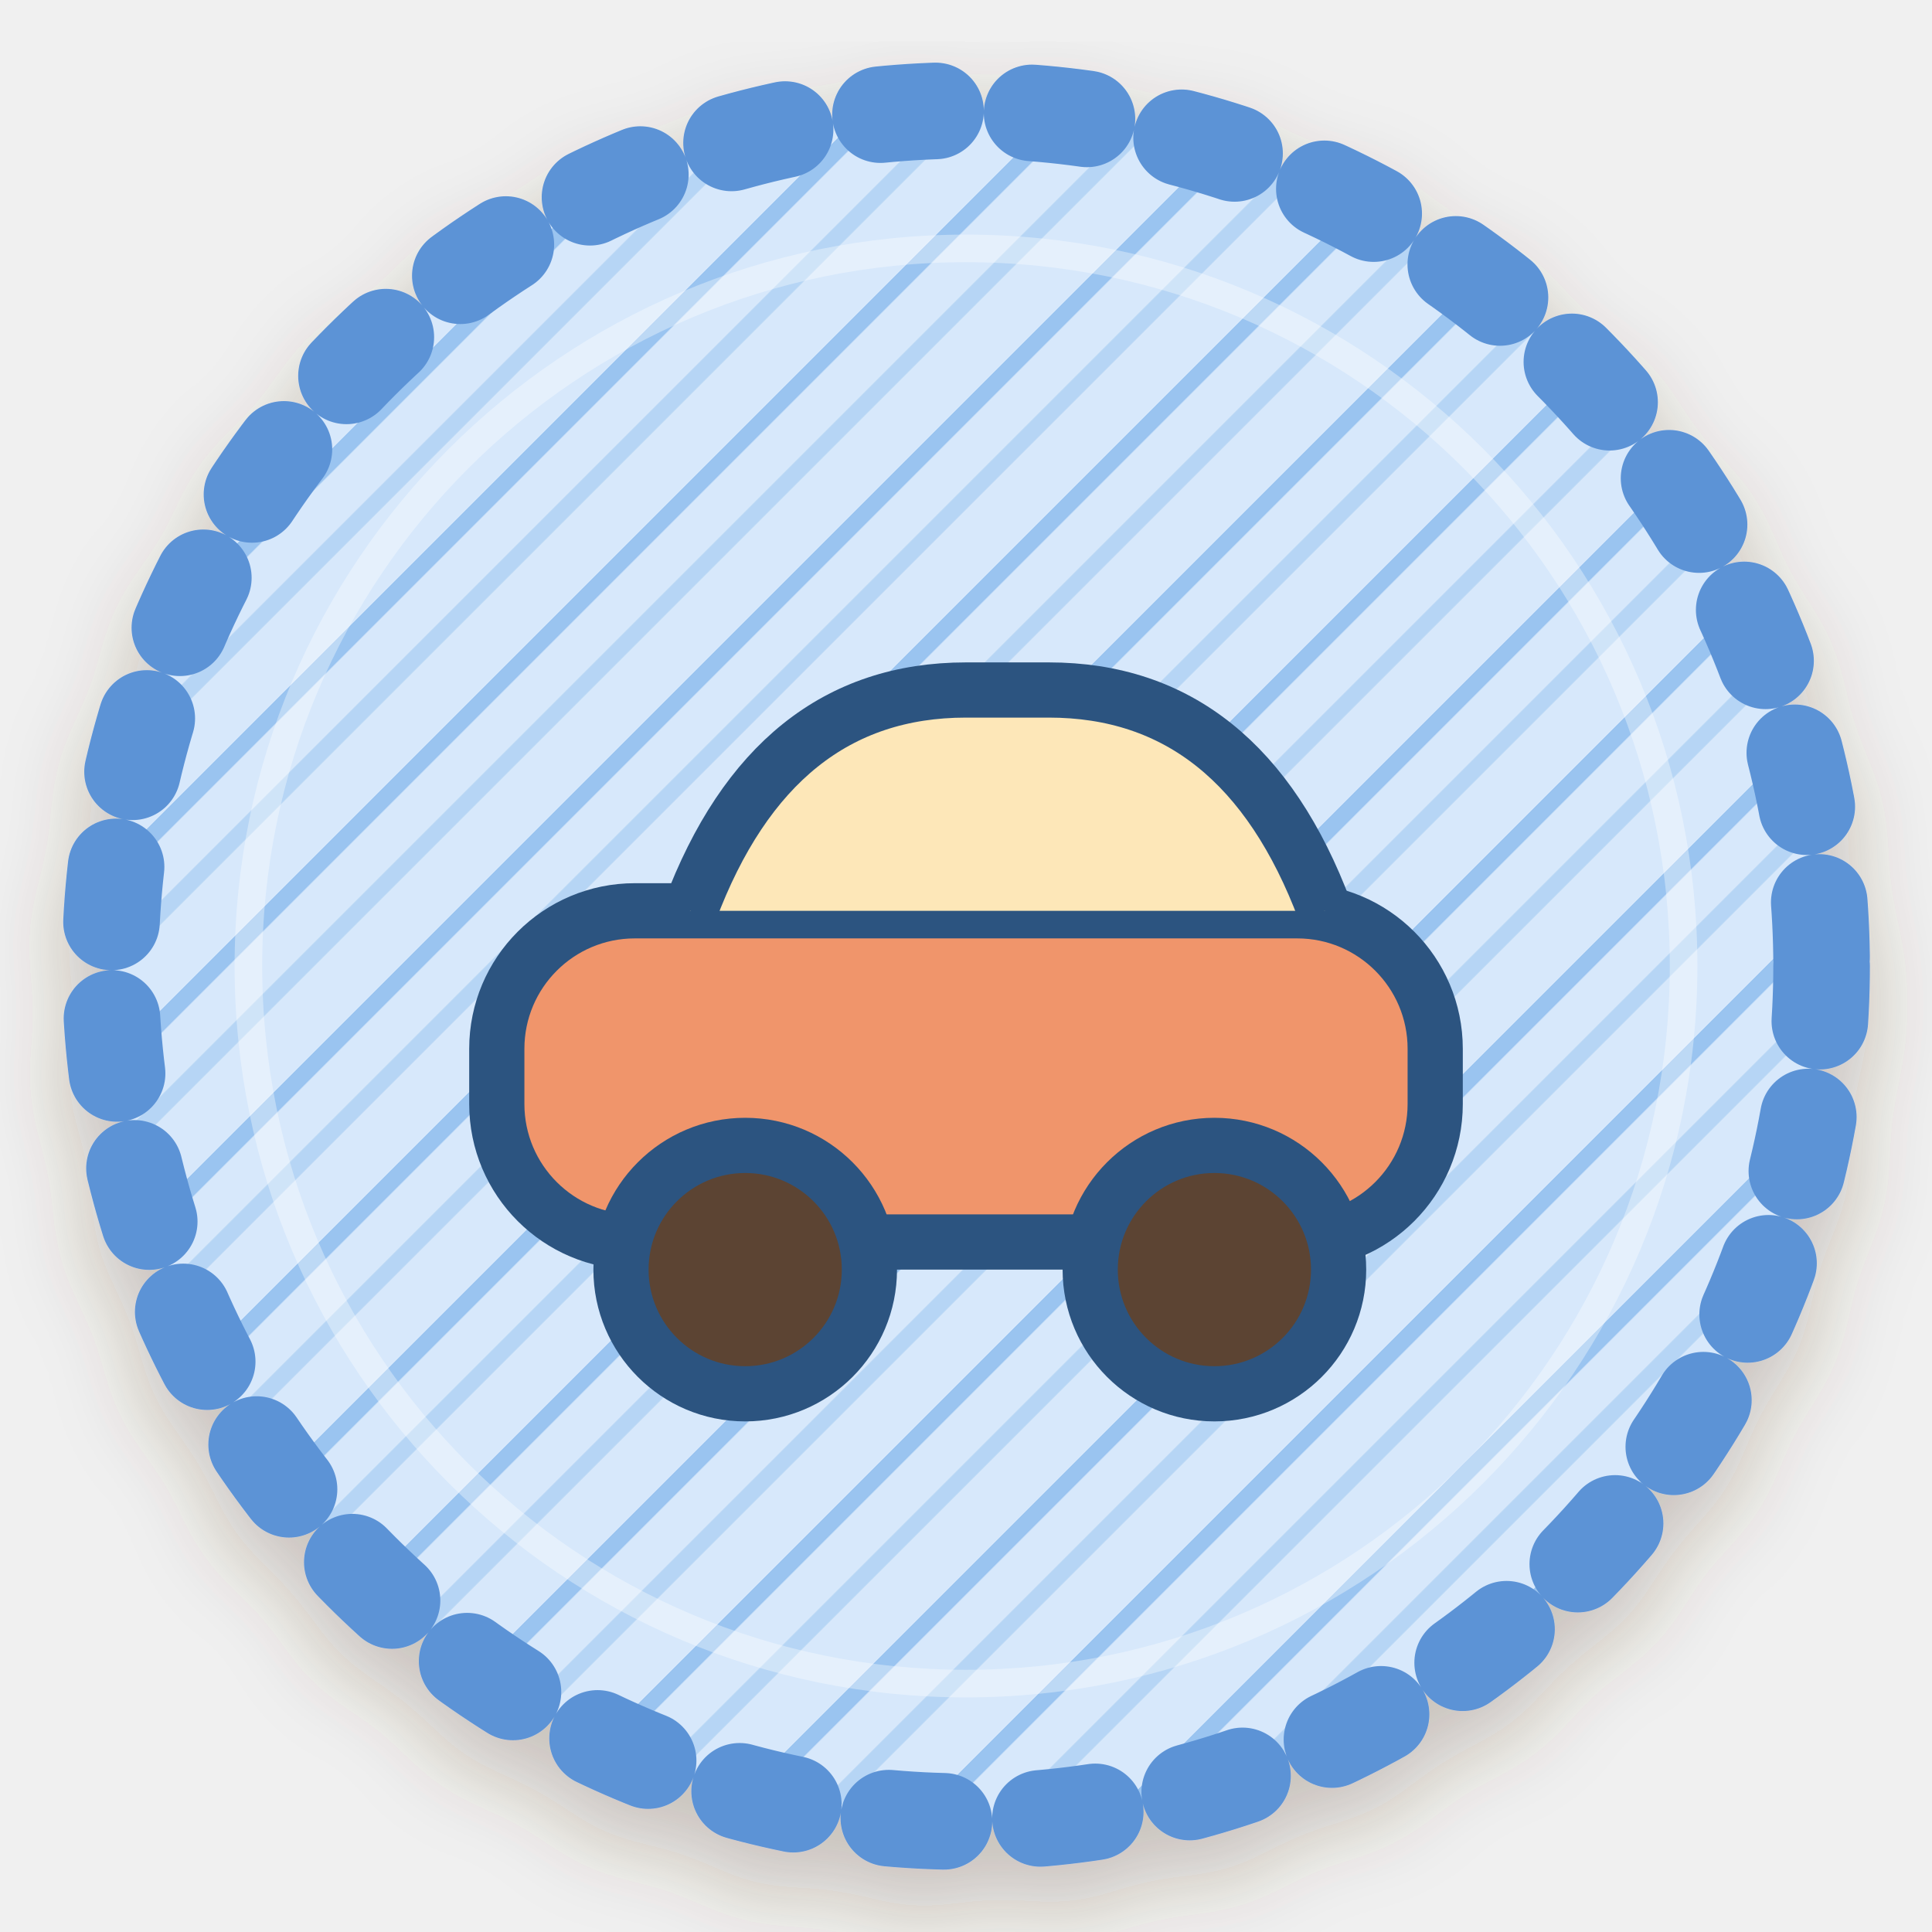
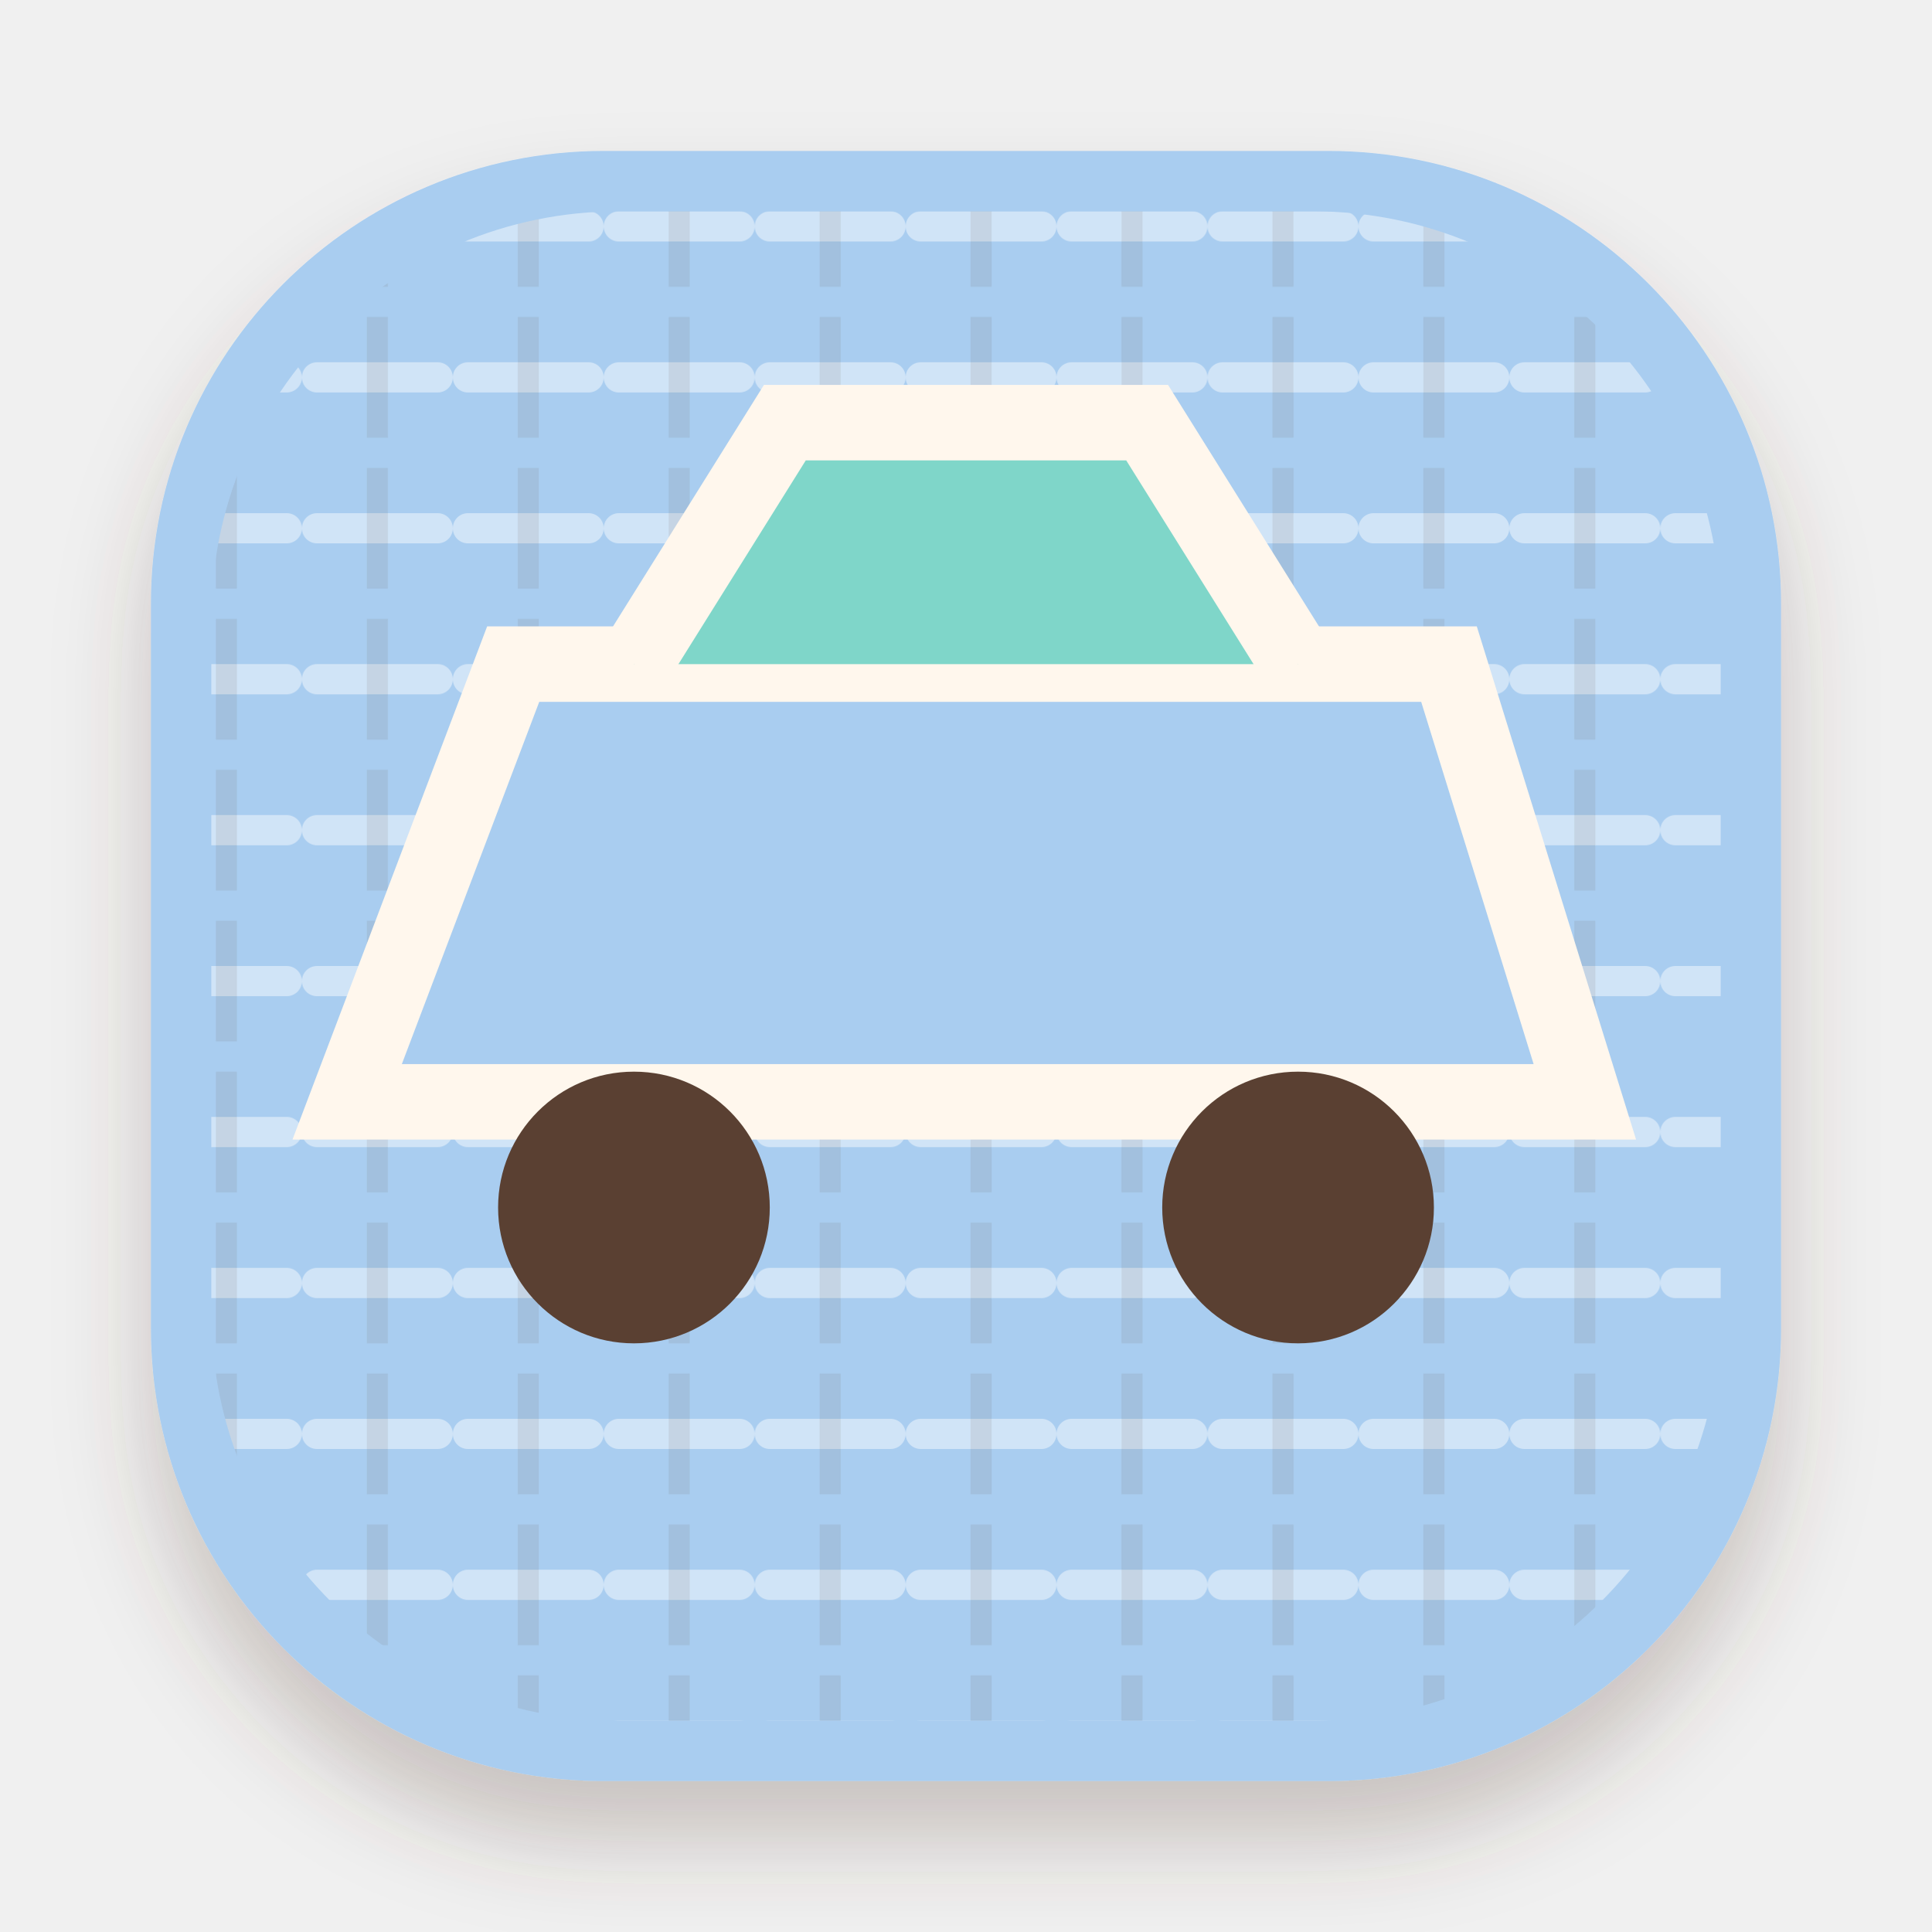
- <svg xmlns="http://www.w3.org/2000/svg" viewBox="0 0 140 140" role="img" aria-hidden="true">
+ <svg xmlns="http://www.w3.org/2000/svg" viewBox="0 0 128 128" role="img">
  <defs>
-     <pattern id="transportp" width="10" height="10" patternTransform="rotate(45)" patternUnits="userSpaceOnUse">
-       <rect width="10" height="10" fill="#D7E8FB" />
-       <path d="M0 0 L0 10" stroke="#9AC4F0" stroke-width="2.4" stroke-linecap="round" />
-       <path d="M5 0 L5 10" stroke="#9AC4F0" stroke-width="1.2" stroke-linecap="round" opacity="0.55" />
+     <pattern id="stitch" width="10" height="10" patternUnits="userSpaceOnUse">
+       <path d="M1 5h8" stroke="#fff" stroke-opacity=".5" stroke-width="2" stroke-linecap="round" />
+       <path d="M5 1v8" stroke="#6b5548" stroke-opacity=".12" stroke-width="1.4" />
    </pattern>
-     <filter id="soft-transportp" x="-20%" y="-20%" width="140%" height="140%">
-       <feDropShadow dx="0" dy="3" stdDeviation="3" flood-color="#5b3a29" flood-opacity="0.25" />
+     <filter id="soft">
+       <feDropShadow dx="0" dy="4" stdDeviation="3" flood-color="#5a4032" flood-opacity=".25" />
    </filter>
  </defs>
-   <g filter="url(#soft-transportp)">
-     <circle cx="70" cy="70" r="62" fill="url(#transportp)" />
-     <circle cx="70" cy="70" r="62" fill="none" stroke="#5C93D6" stroke-width="7" stroke-dasharray="4 7" stroke-linecap="round" />
-     <circle cx="70" cy="70" r="52" fill="none" stroke="#ffffff" stroke-width="2" opacity="0.35" />
-   </g>
-   <g stroke="#2c5480" stroke-width="4" stroke-linejoin="round">
-     <rect x="36" y="66" width="68" height="24" rx="10" fill="#F0956B" />
-     <path d="M50 66 q6 -16 20 -16 h6 q14 0 20 16" fill="#FDE7B8" />
-     <circle cx="54" cy="92" r="9" fill="#5c4433" />
-     <circle cx="88" cy="92" r="9" fill="#5c4433" />
+   <g filter="url(#soft)">
+     <rect x="10" y="10" width="108" height="108" rx="30" fill="#A9CDF0" />
+     <rect x="14" y="14" width="100" height="100" rx="27" fill="url(#stitch)" opacity=".9" />
+     <path d="M23 73h82l-9-29H34Z" fill="#A9CDF0" stroke="#fff7ed" stroke-width="5" />
+     <path d="M42 44 52 28h24l10 16" fill="#7FD6C9" stroke="#fff7ed" stroke-width="5" />
+     <circle cx="42" cy="80" r="9" fill="#5a4032" />
+     <circle cx="86" cy="80" r="9" fill="#5a4032" />
  </g>
</svg>
